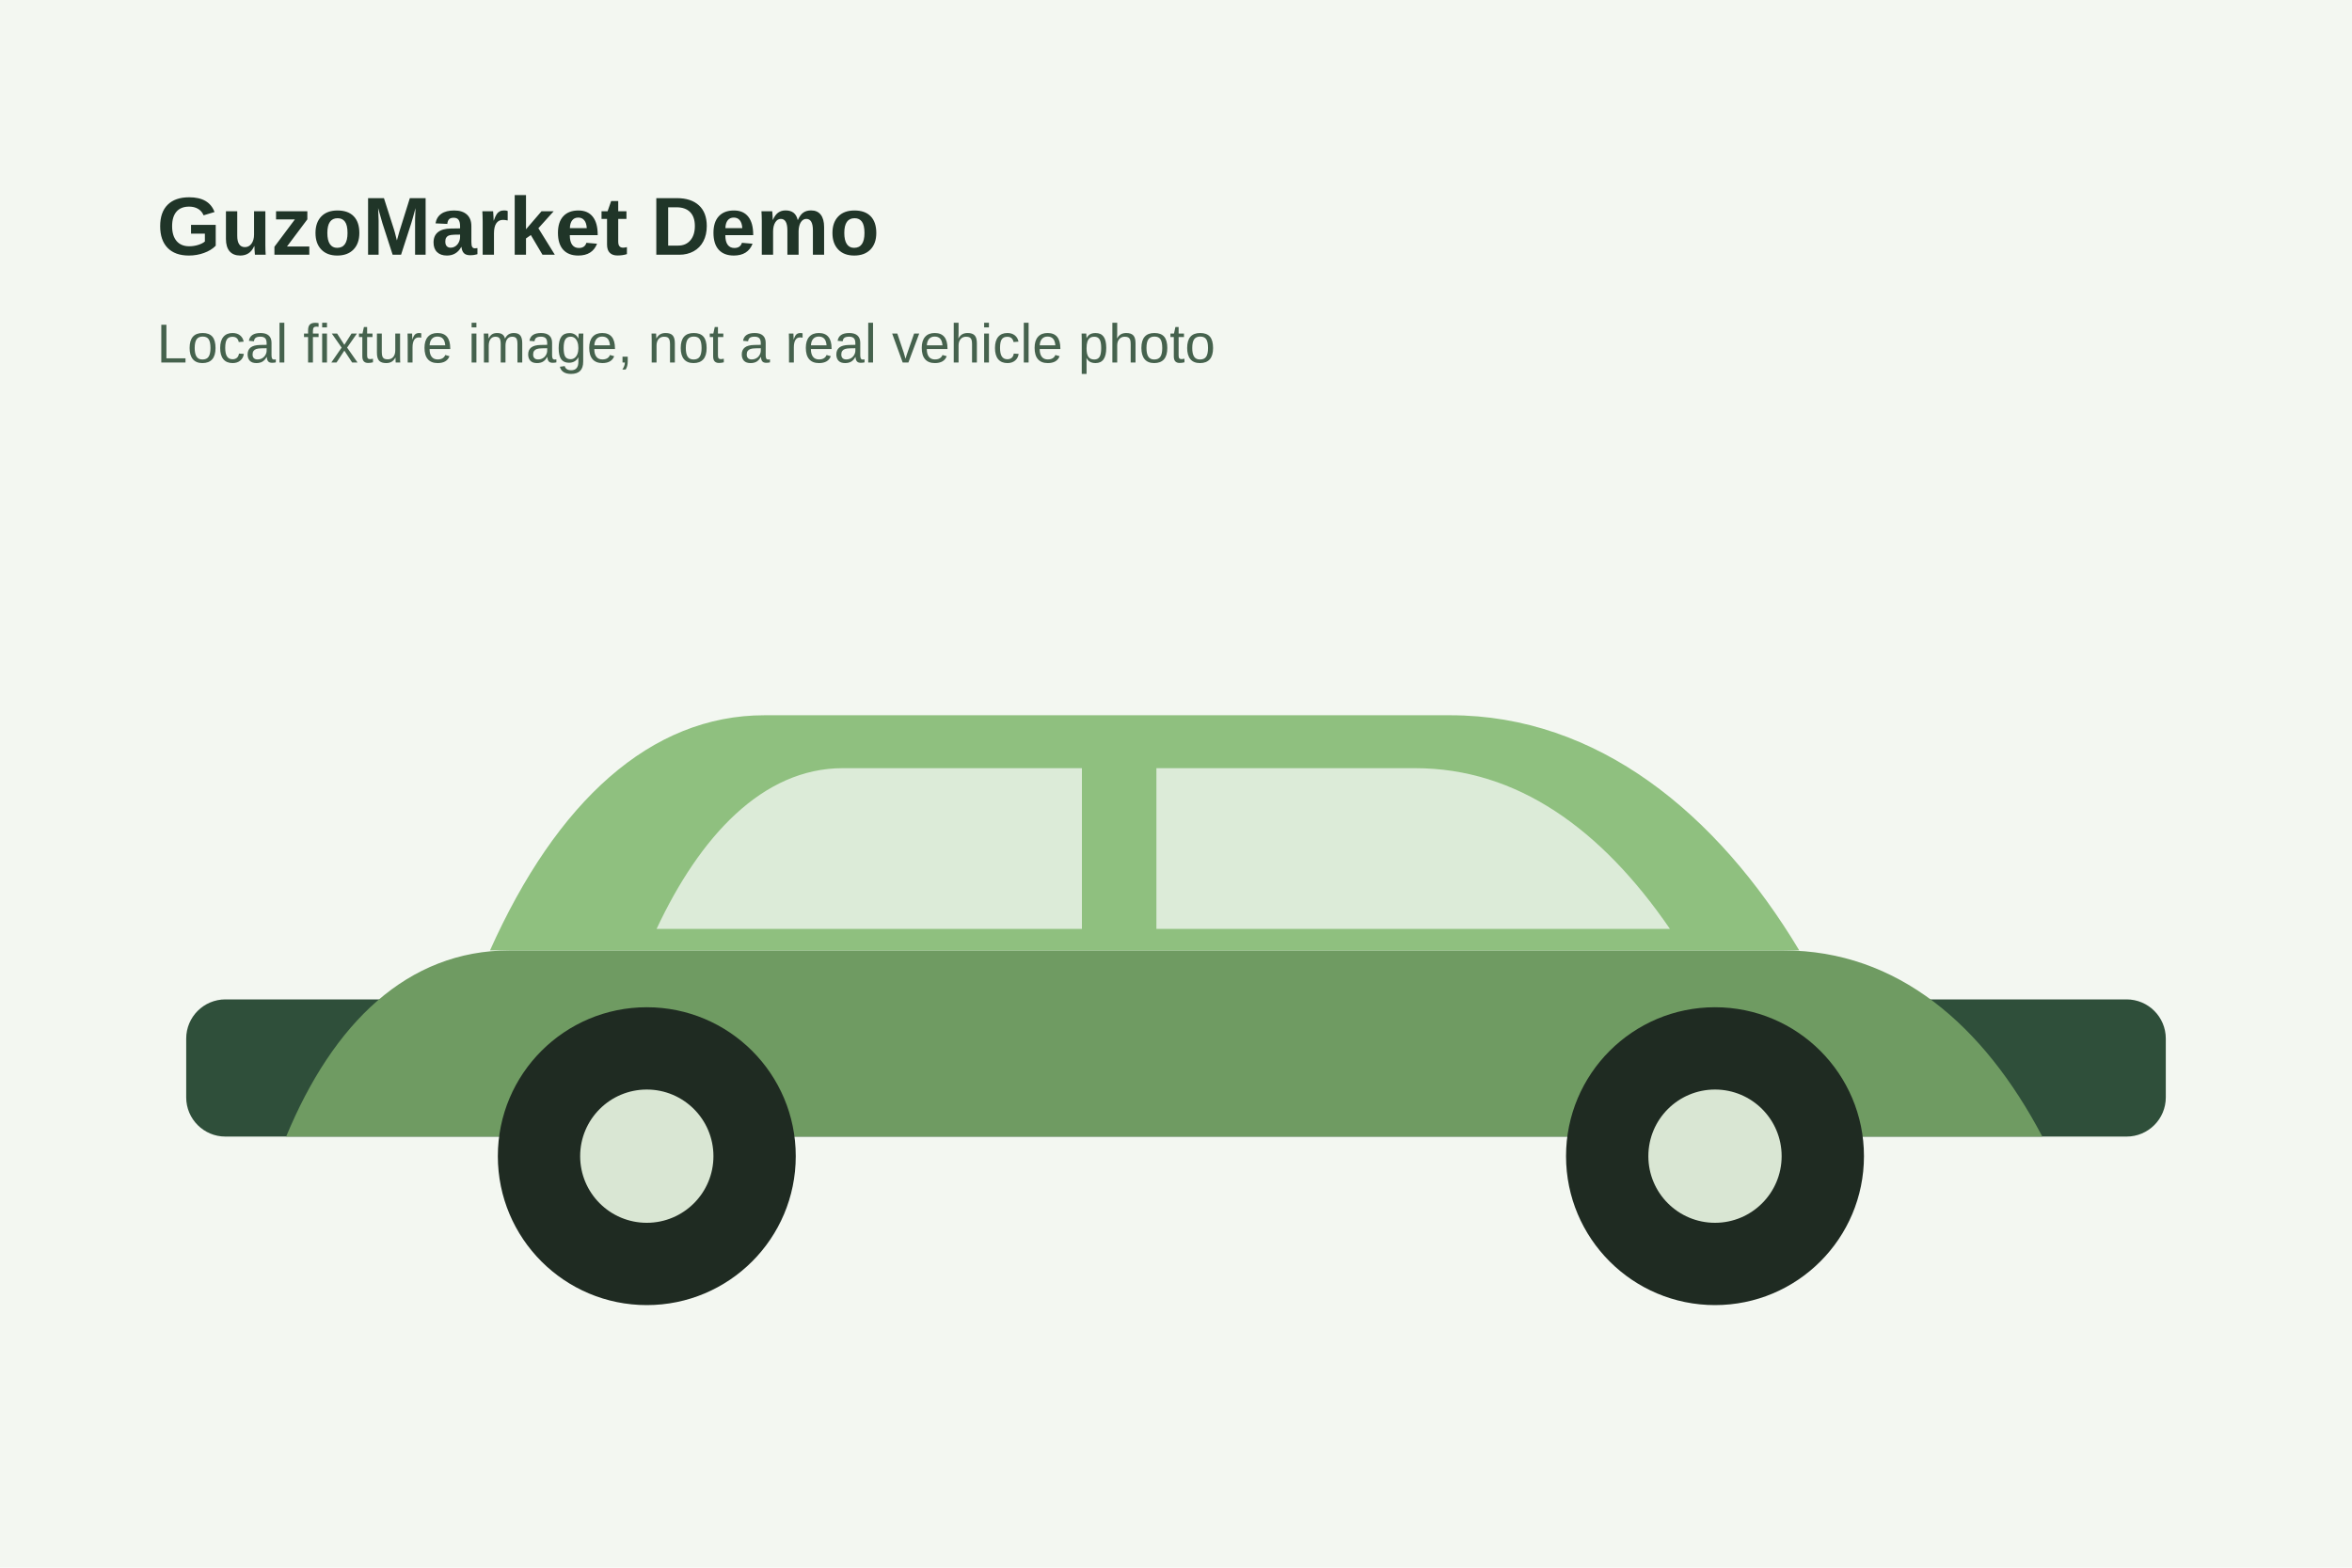
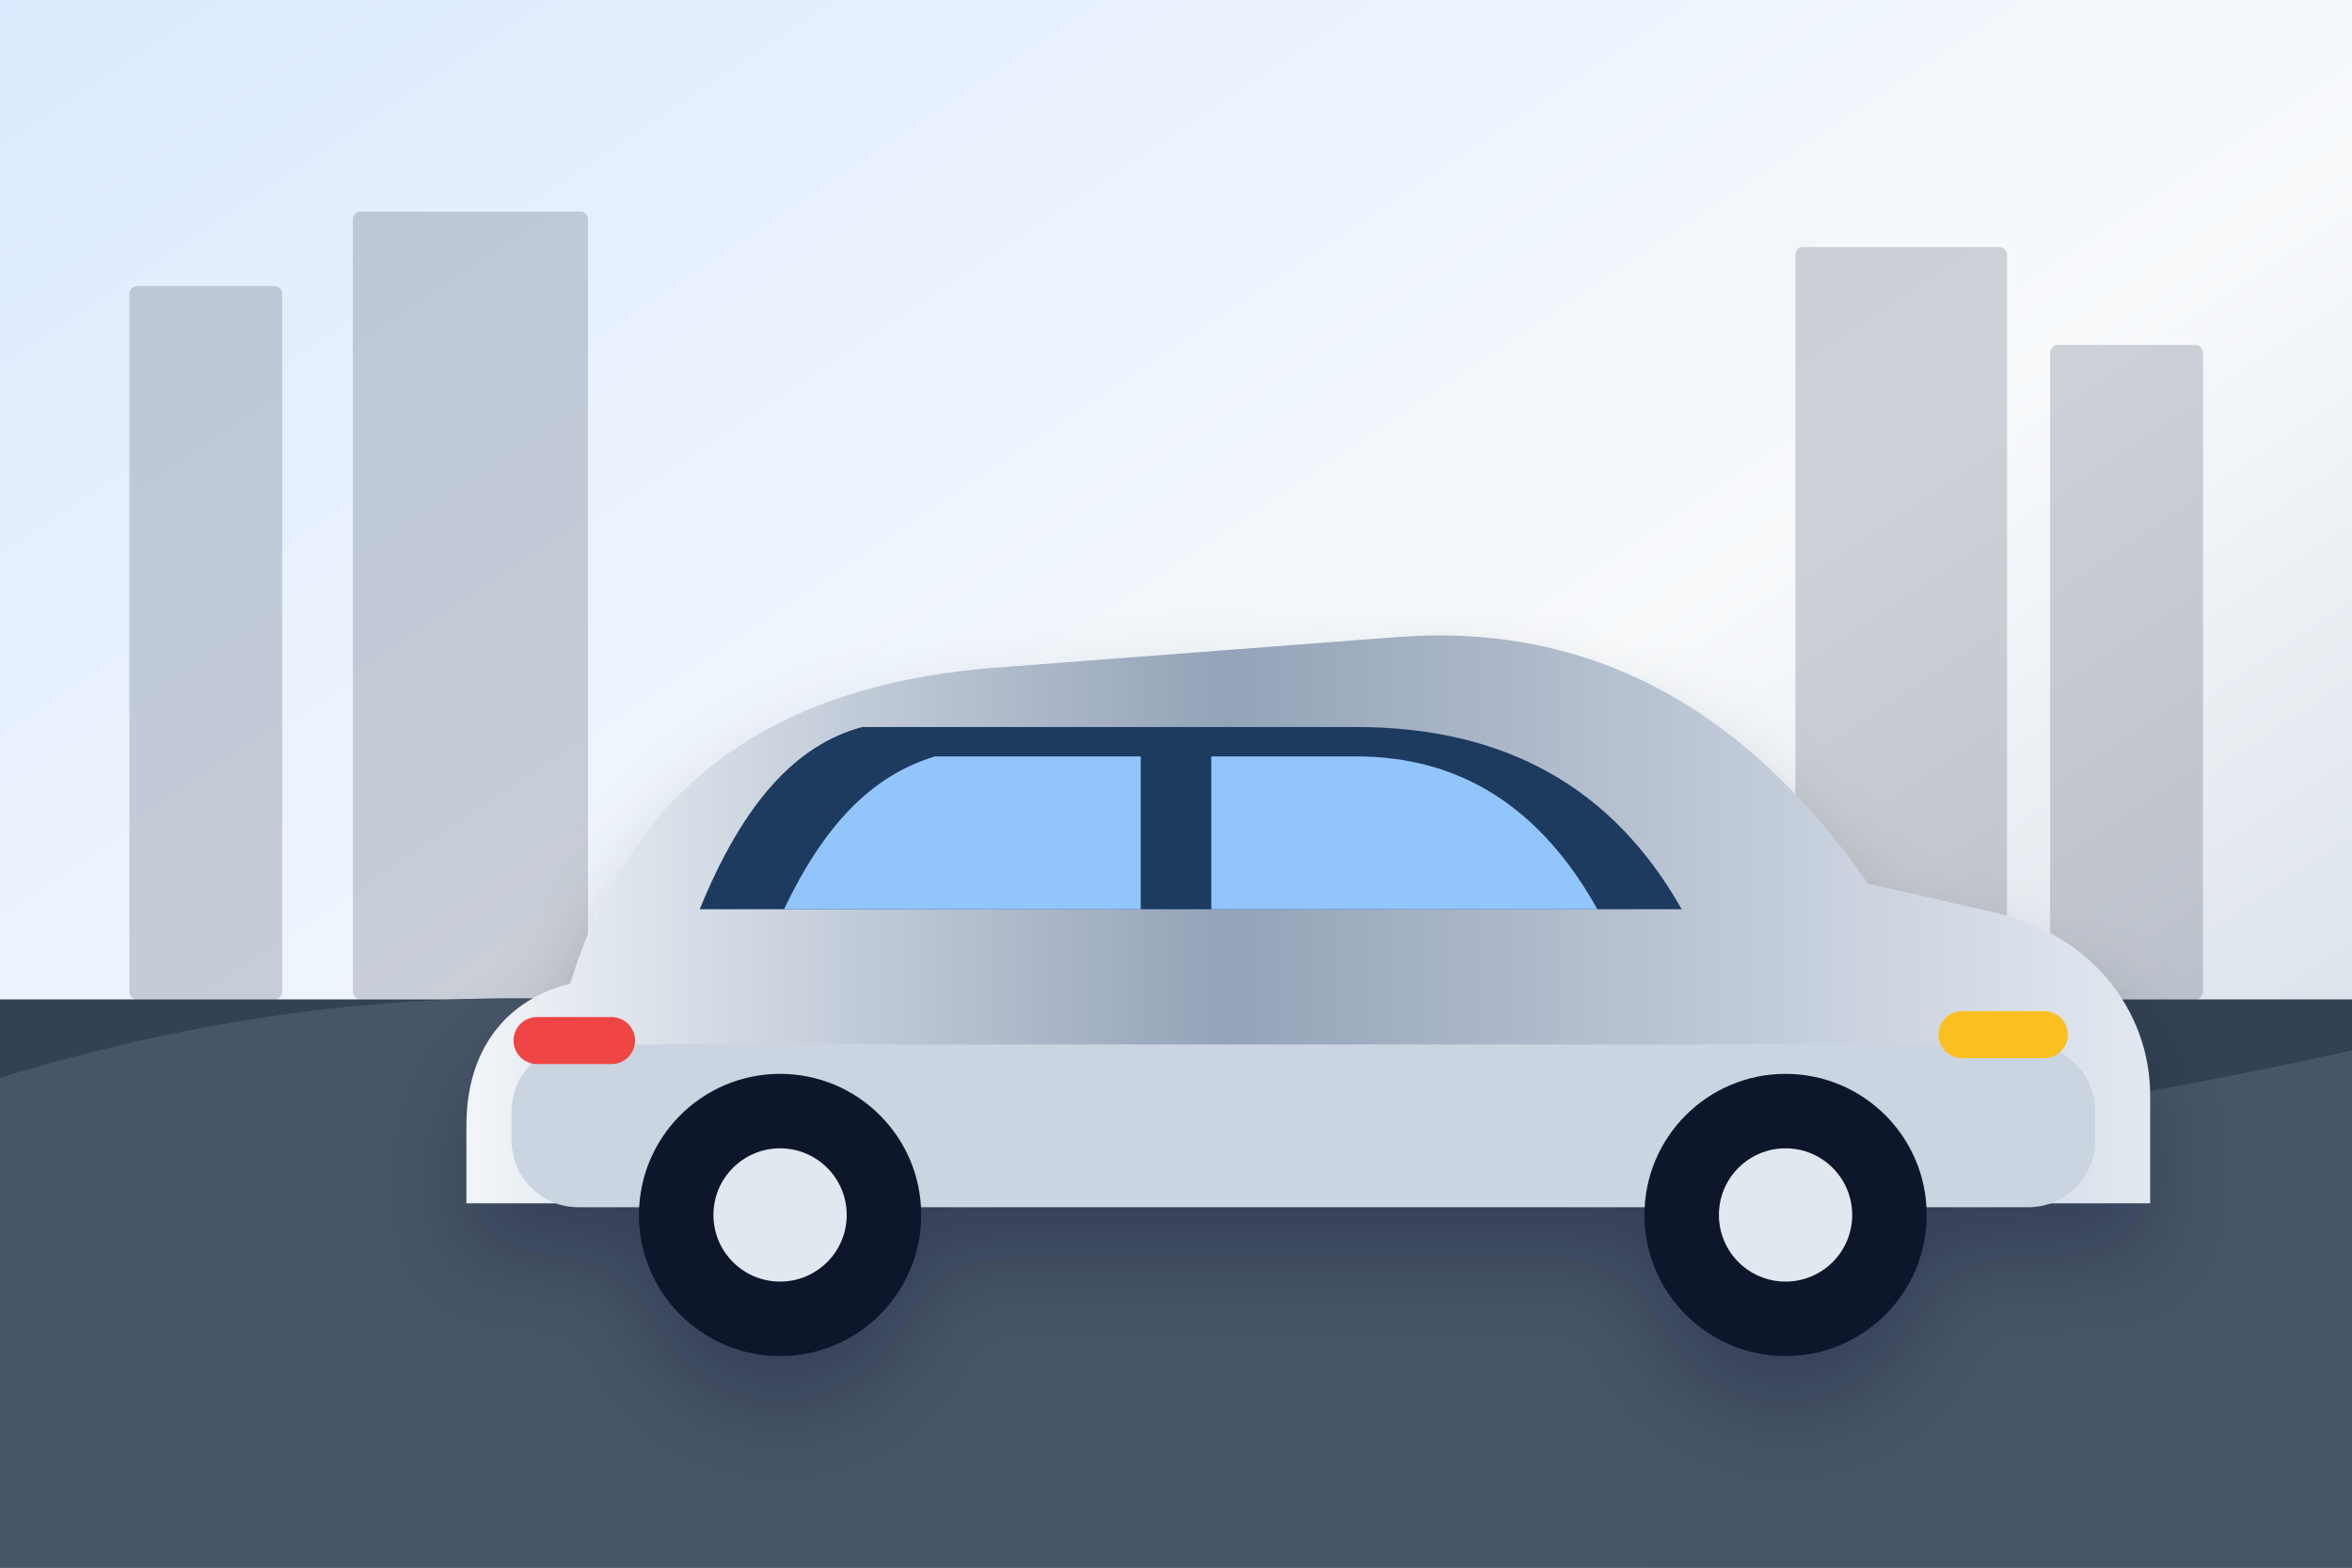
- <svg xmlns="http://www.w3.org/2000/svg" viewBox="0 0 1200 800" role="img" aria-labelledby="title desc">
-   <rect width="1200" height="800" fill="#f3f7f1" />
-   <rect x="95" y="510" width="1010" height="70" rx="20" fill="#2f4f3a" />
-   <path d="M260 485h650c58 0 102 38 132 95H146c24-58 62-95 114-95Z" fill="#6f9b62" />
-   <path d="M390 365h350c75 0 136 50 178 120H250c34-76 82-120 140-120Z" fill="#8fc07f" />
-   <path d="M430 392h122v82H335c22-47 54-82 95-82Zm160 0h132c52 0 95 31 130 82H590v-82Z" fill="#dcebd8" />
-   <circle cx="330" cy="590" r="76" fill="#1f2b22" />
-   <circle cx="330" cy="590" r="34" fill="#d9e6d3" />
-   <circle cx="875" cy="590" r="76" fill="#1f2b22" />
-   <circle cx="875" cy="590" r="34" fill="#d9e6d3" />
-   <text x="80" y="130" fill="#203528" font-family="Arial, sans-serif" font-size="42" font-weight="700">GuzoMarket Demo</text>
-   <text x="80" y="185" fill="#45624d" font-family="Arial, sans-serif" font-size="28">Local fixture image, not a real vehicle photo</text>
+ <svg xmlns="http://www.w3.org/2000/svg" viewBox="0 0 1200 800" role="img" aria-label="Synthetic photo-style image of a silver sedan">
+   <defs>
+     <linearGradient id="sky" x1="0" x2="1" y1="0" y2="1">
+       <stop offset="0" stop-color="#dbeafe" />
+       <stop offset=".55" stop-color="#f8fafc" />
+       <stop offset="1" stop-color="#cbd5e1" />
+     </linearGradient>
+     <linearGradient id="car" x1="0" x2="1">
+       <stop offset="0" stop-color="#f1f5f9" />
+       <stop offset=".45" stop-color="#94a3b8" />
+       <stop offset="1" stop-color="#e2e8f0" />
+     </linearGradient>
+     <filter id="shadow" x="-10%" y="-10%" width="120%" height="130%">
+       <feDropShadow dx="0" dy="26" stdDeviation="22" flood-color="#0f172a" flood-opacity=".24" />
+     </filter>
+   </defs>
+   <rect width="1200" height="800" fill="url(#sky)" />
+   <rect y="510" width="1200" height="290" fill="#334155" />
+   <path d="M0 550c170-52 338-54 501-6 188 56 417 55 699-8v264H0z" fill="#475569" />
+   <g opacity=".18" fill="#0f172a">
+     <rect x="66" y="146" width="78" height="364" rx="4" />
+     <rect x="180" y="108" width="120" height="402" rx="4" />
+     <rect x="916" y="126" width="108" height="384" rx="4" />
+     <rect x="1046" y="176" width="78" height="334" rx="4" />
+   </g>
+   <g filter="url(#shadow)" transform="translate(85 118)">
+     <path d="M206 384c30-98 99-151 213-161l210-16c96-7 176 35 239 126l66 15c47 11 78 49 78 93v55H153v-40c0-38 20-64 53-72z" fill="url(#car)" />
+     <path d="M355 253h252c76 0 131 31 166 93H272c22-54 49-84 83-93z" fill="#1e3a5f" />
+     <path d="M392 268h105v78H315c20-42 44-68 77-78zm141 0h74c53 0 94 26 123 78H533z" fill="#93c5fd" />
+     <rect x="176" y="415" width="808" height="83" rx="34" fill="#cbd5e1" />
+     <circle cx="313" cy="502" r="72" fill="#0f172a" />
+     <circle cx="313" cy="502" r="34" fill="#e2e8f0" />
+     <circle cx="826" cy="502" r="72" fill="#0f172a" />
+     <circle cx="826" cy="502" r="34" fill="#e2e8f0" />
+     <rect x="904" y="398" width="66" height="24" rx="12" fill="#fbbf24" />
+     <rect x="177" y="401" width="62" height="24" rx="12" fill="#ef4444" />
+   </g>
</svg>
